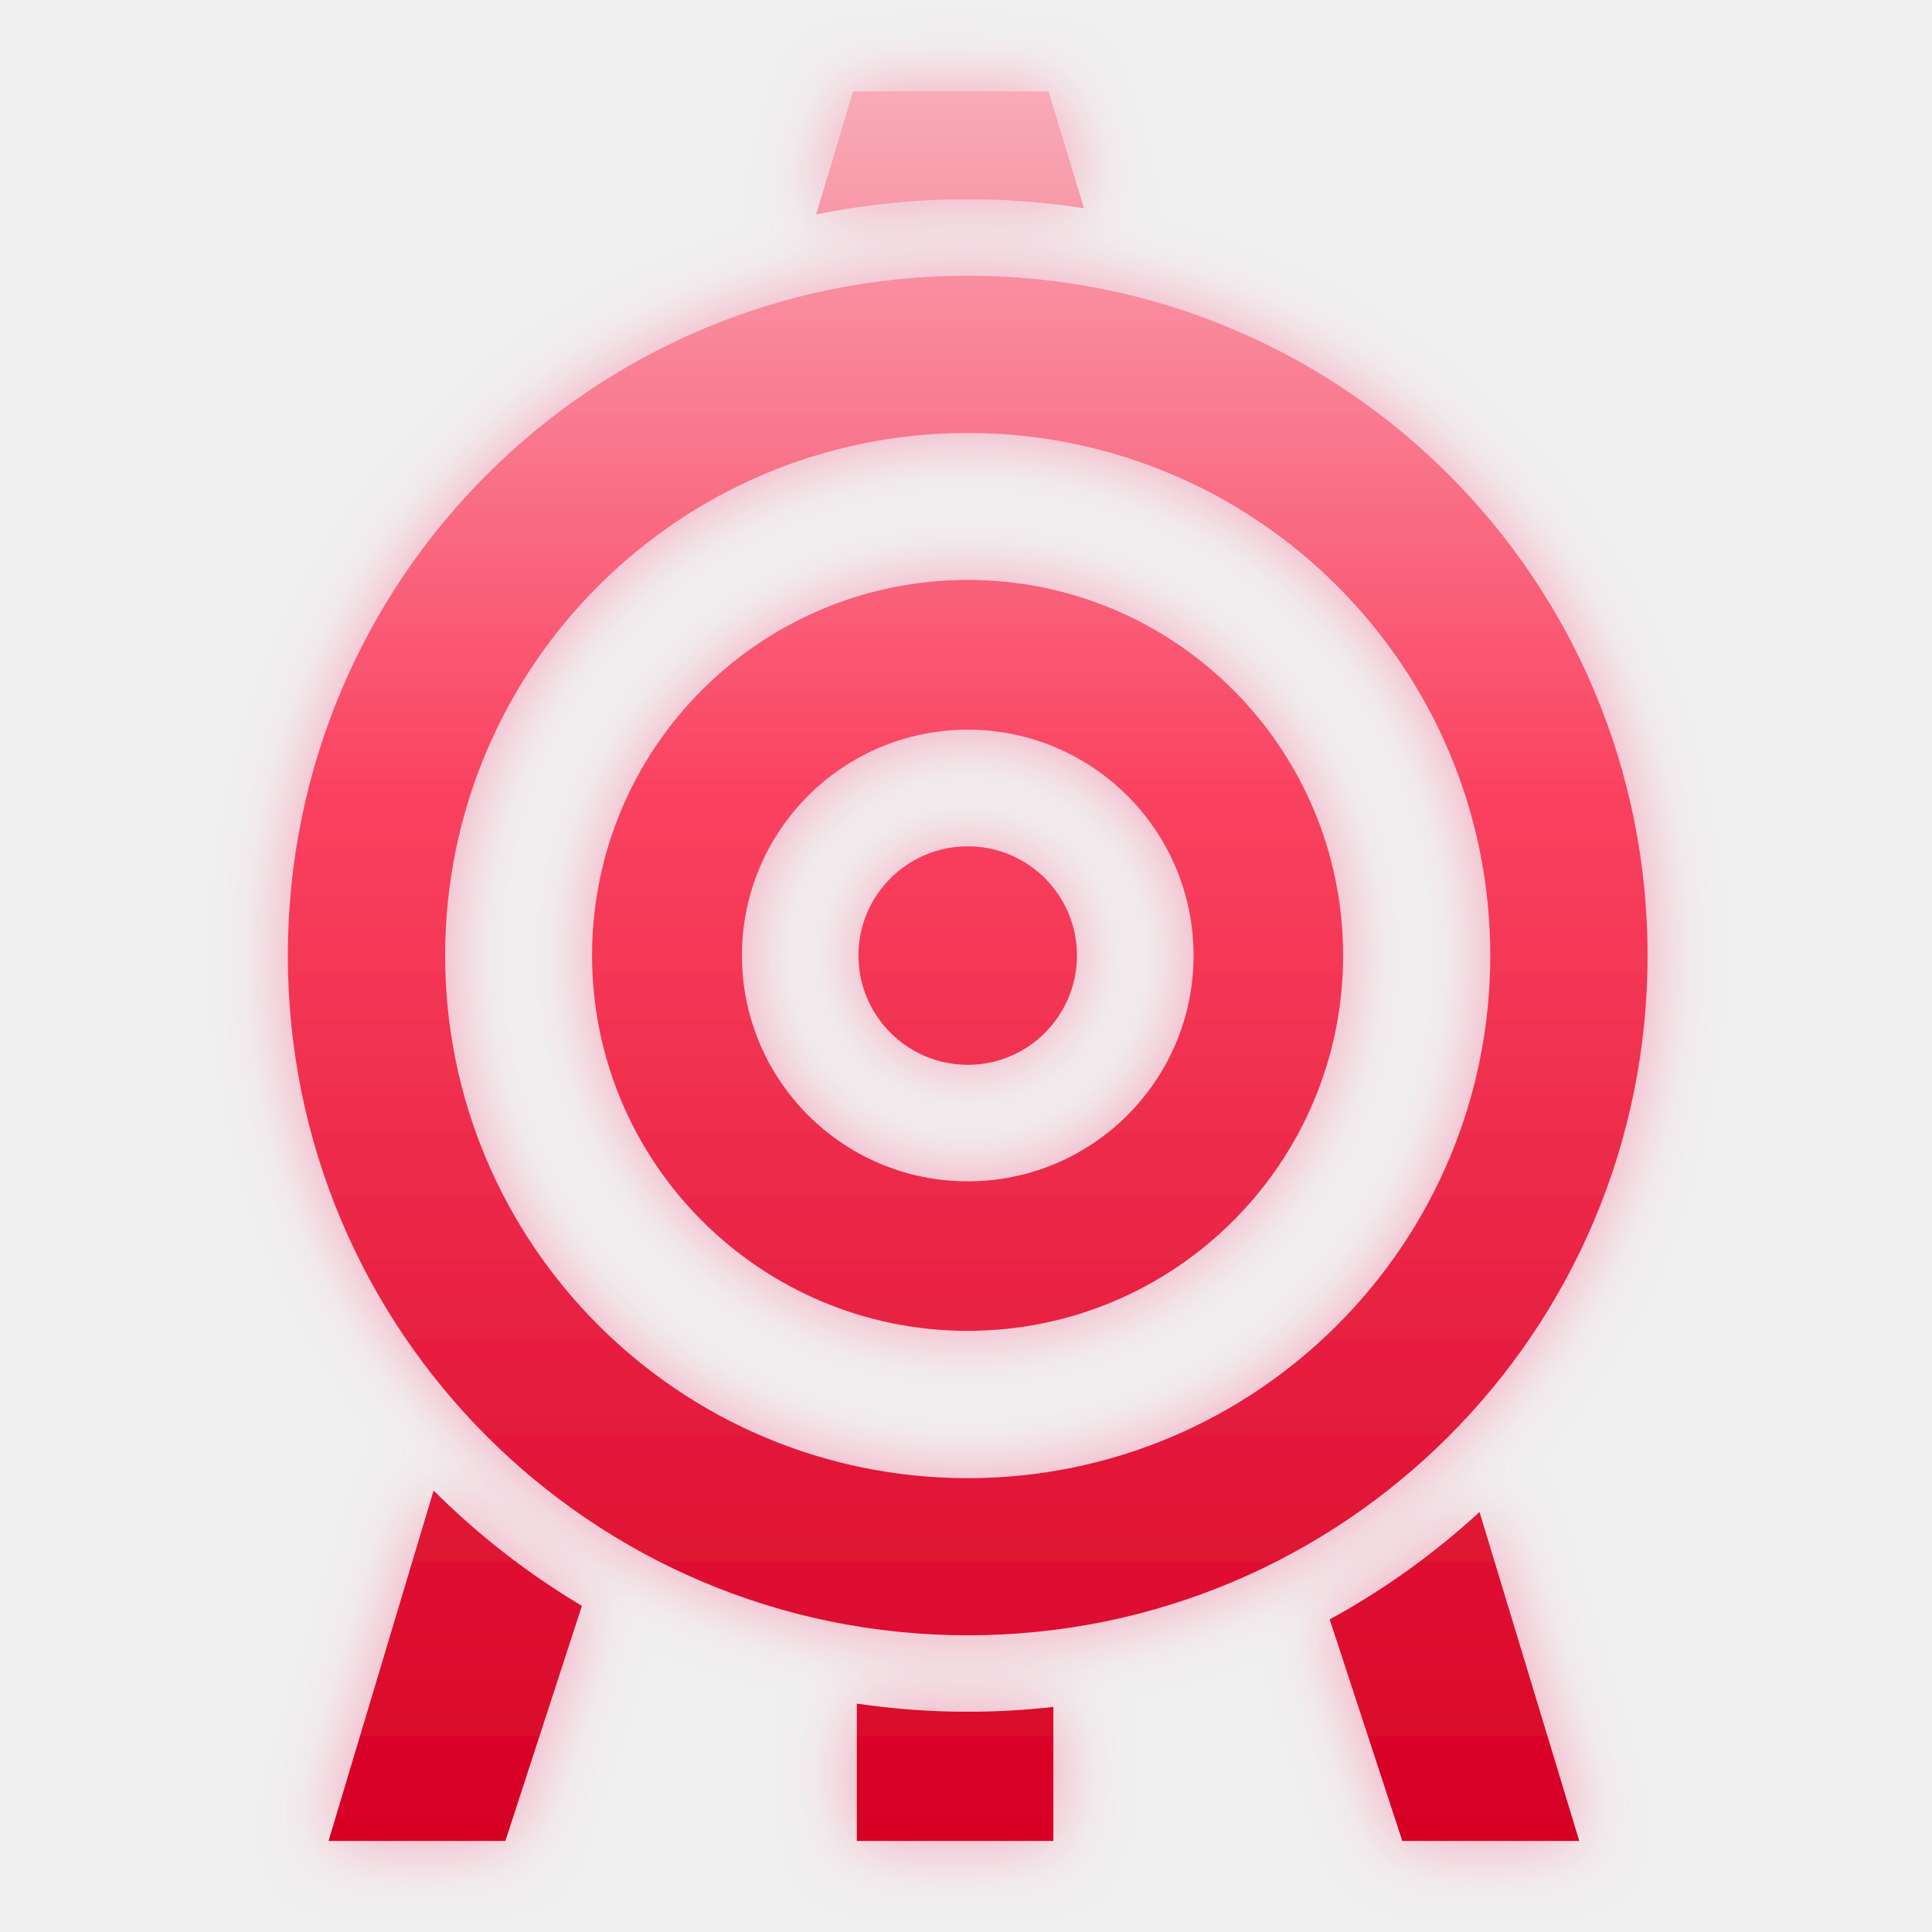
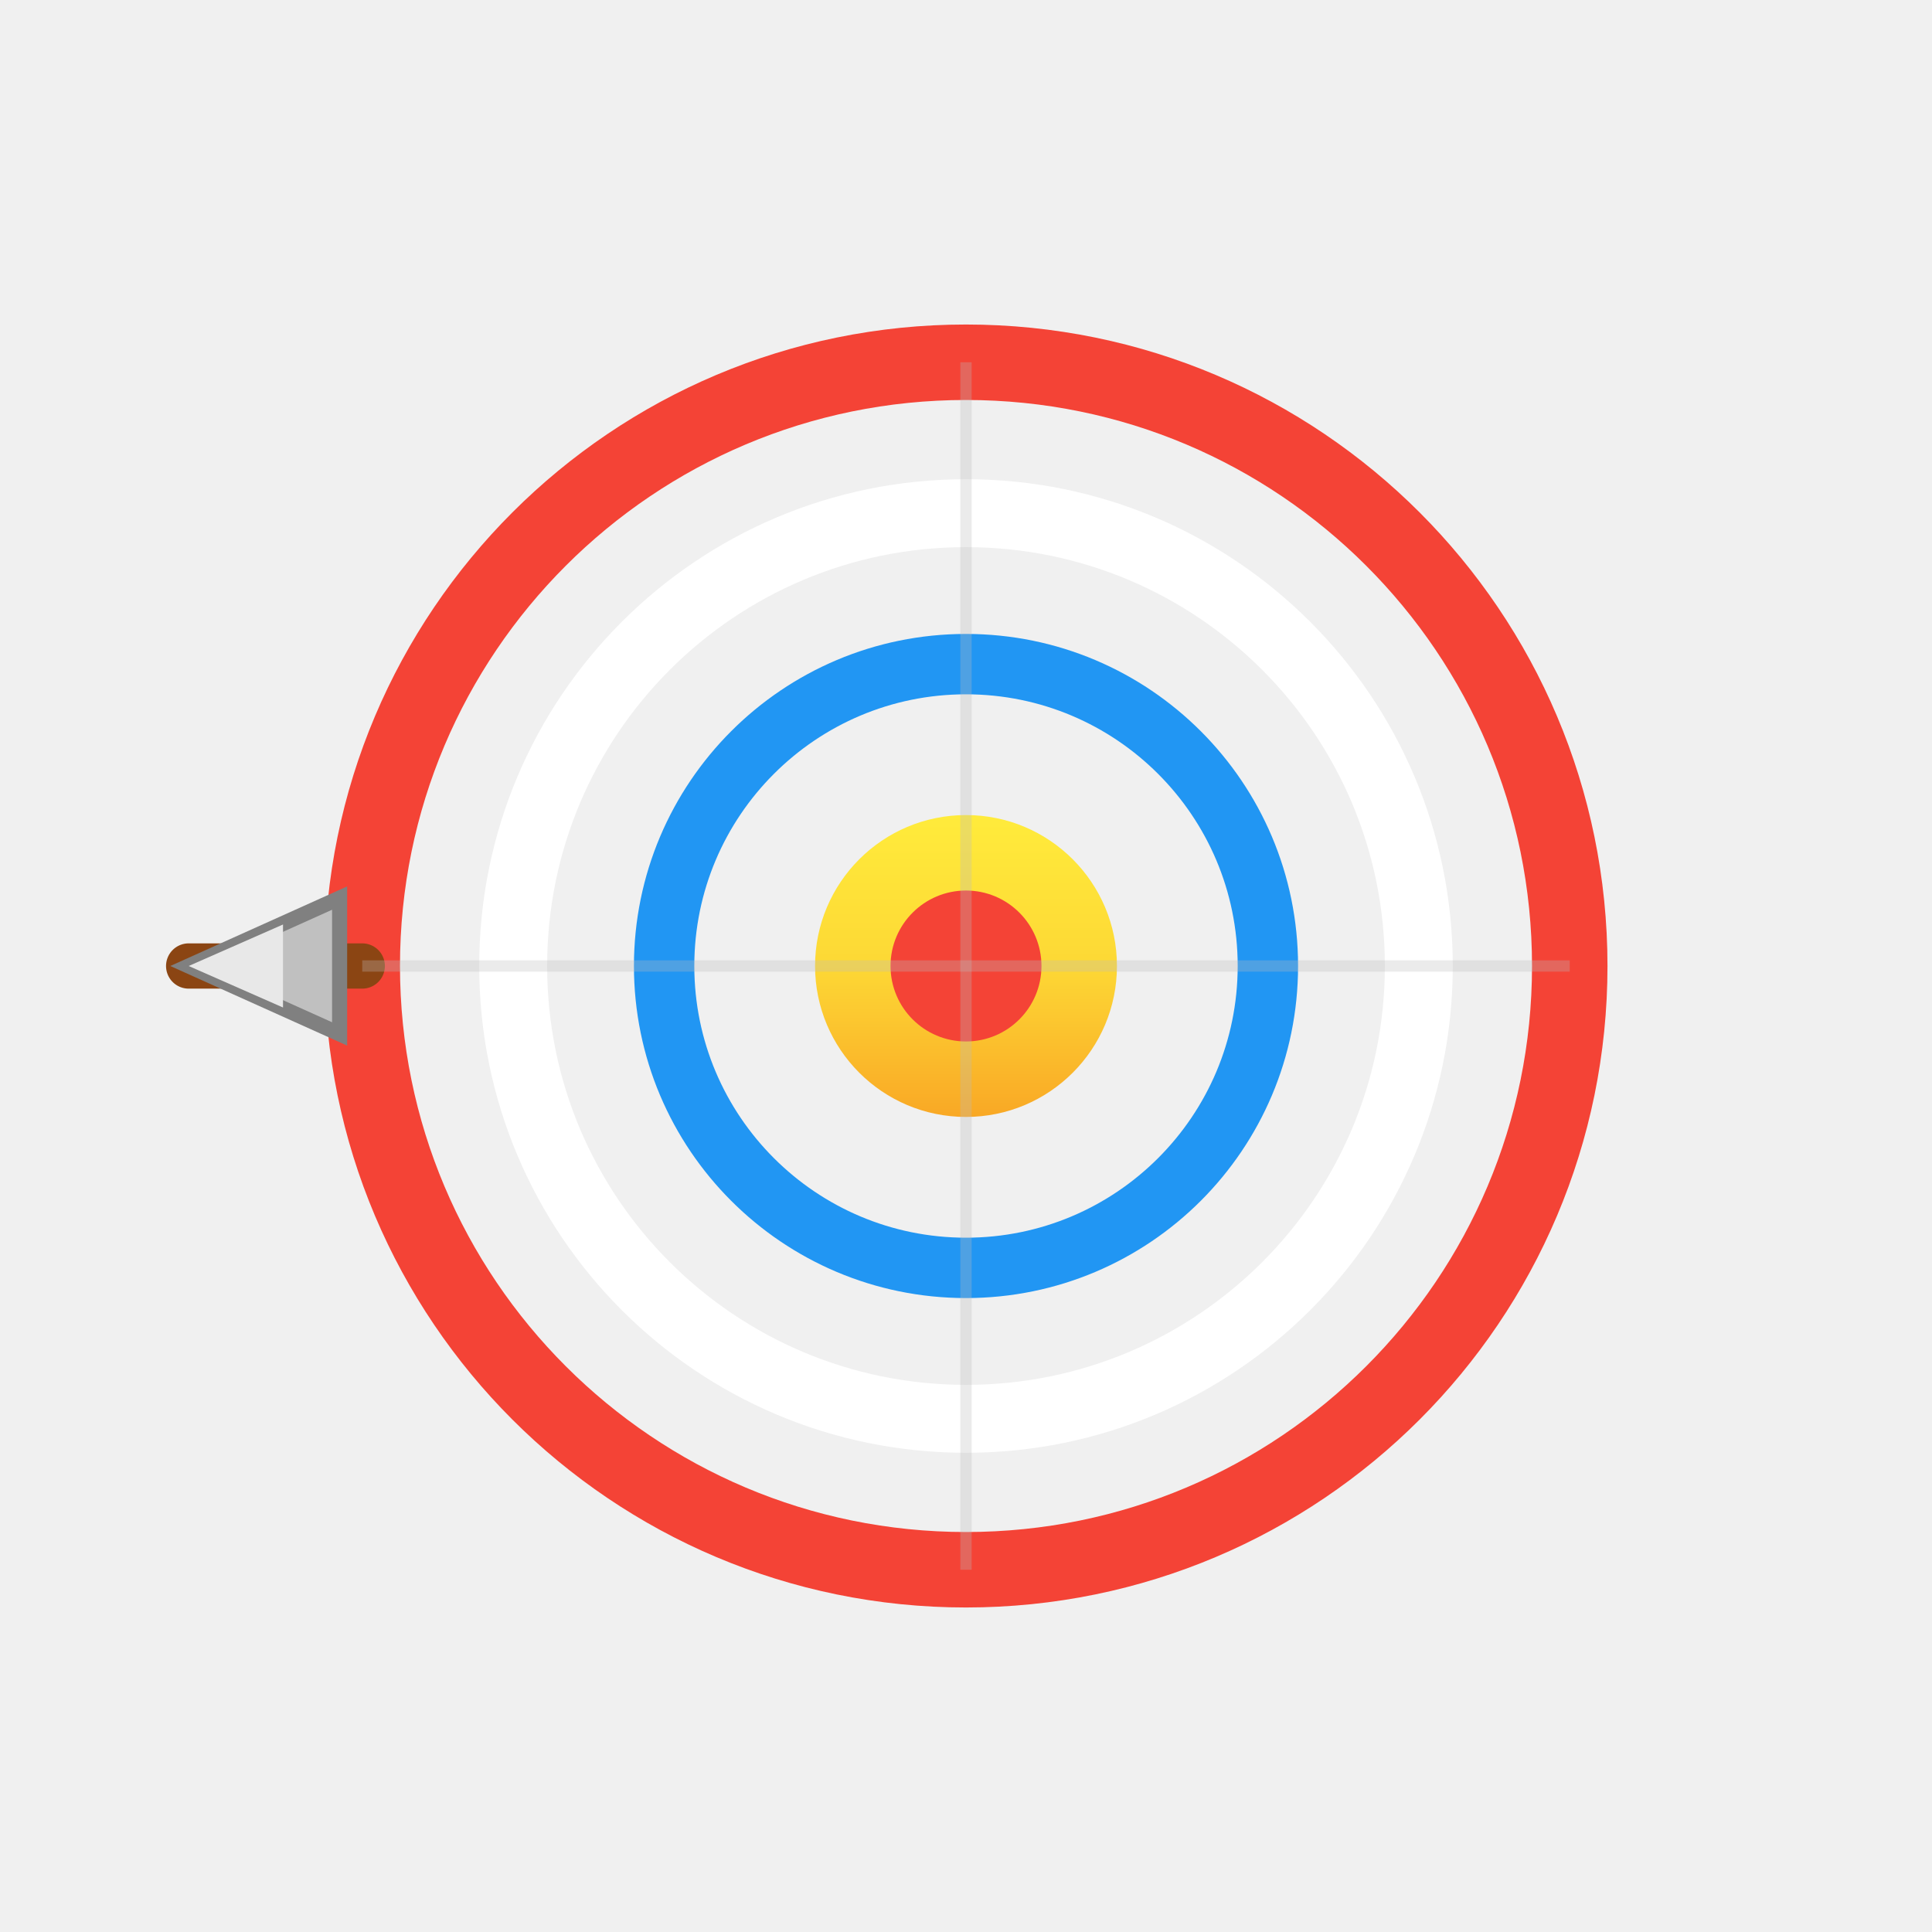
- <svg xmlns="http://www.w3.org/2000/svg" viewBox="0 0 512 512" width="256" height="256">
+ <svg xmlns="http://www.w3.org/2000/svg" viewBox="0 0 512 512">
  <defs>
-     <linearGradient id="g_archery" x1="0.5" y1="0" x2="0.5" y2="1">
-       <stop offset="0" stop-color="#f8aab7" />
-       <stop offset="0.4" stop-color="#fa4260" />
-       <stop offset="1" stop-color="#d60023" />
+     <linearGradient id="g_target" x1="0.5" y1="0" x2="0.5" y2="1">
+       <stop offset="0" stop-color="#FFEB3B" />
+       <stop offset="0.5" stop-color="#FDD835" />
+       <stop offset="1" stop-color="#F9A825" />
    </linearGradient>
-     <filter id="gw_archery" x="-22%" y="-22%" width="144%" height="144%">
-       <feGaussianBlur stdDeviation="9" result="blur" />
-       <feColorMatrix in="blur" type="matrix" values="0 0 0 0 0.978  0 0 0 0 0.123  0 0 0 0 0.265  0 0 0 0.55 0" result="gc" />
-       <feMerge>
-         <feMergeNode in="gc" />
-         <feMergeNode in="SourceGraphic" />
-       </feMerge>
-     </filter>
  </defs>
-   <g filter="url(#gw_archery)">
-     <path fill="url(#g_archery)" d="M226.063 24.22l-9.782 32.624c12.992-2.652 26.423-4.032 40.19-4.032 10.475 0 20.766.82 30.81 2.376l-9.405-30.97h-51.813zm30.406 48.843c-99.627 0-180.19 80.53-180.19 180.156 0 99.624 80.563 180.155 180.19 180.155 99.624 0 180.155-80.53 180.155-180.156 0-99.627-80.53-180.157-180.156-180.157zm0 41.687c76.482 0 138.467 61.985 138.467 138.47 0 76.482-61.985 138.5-138.468 138.5-76.485 0-138.5-62.018-138.5-138.5 0-76.485 62.015-138.47 138.5-138.47zm-.033 38.938c-54.96 0-99.53 44.54-99.53 99.5s44.57 99.5 99.53 99.5 99.5-44.54 99.5-99.5-44.54-99.5-99.5-99.5zm.032 39.687c33.052 0 59.842 26.79 59.842 59.844 0 33.052-26.79 59.843-59.843 59.843-33.055 0-59.845-26.79-59.845-59.844 0-33.055 26.79-59.845 59.844-59.845zm0 30.906c-15.993 0-28.97 12.947-28.97 28.94 0 15.99 12.977 28.968 28.97 28.968 15.99 0 28.936-12.977 28.936-28.97 0-15.99-12.945-28.937-28.937-28.937zM114.905 395l-27.844 92.875h46.876l20.28-62.313c-14.35-8.54-27.56-18.833-39.312-30.562zm277.188 5.688c-11.982 11.026-25.324 20.595-39.72 28.468l19.25 58.72h46.907l-26.436-87.188zm-165.03 50.78v36.407h52.092v-35.53c-7.45.84-15.015 1.28-22.687 1.28-9.99 0-19.81-.74-29.408-2.156z" />
-   </g>
+   <circle cx="256" cy="256" r="160" fill="none" stroke="#F44336" stroke-width="20" />
+   <circle cx="256" cy="256" r="120" fill="none" stroke="#FFFFFF" stroke-width="18" />
+   <circle cx="256" cy="256" r="80" fill="none" stroke="#2196F3" stroke-width="16" />
+   <circle cx="256" cy="256" r="40" fill="url(#g_target)" />
+   <circle cx="256" cy="256" r="20" fill="#F44336" />
+   <line x1="96" y1="256" x2="50" y2="256" stroke="#8B4513" stroke-width="12" stroke-linecap="round" />
+   <path d="M50 256 L90 238 L90 274 Z" fill="#C0C0C0" stroke="#808080" stroke-width="4" />
+   <path d="M50 256 L75 245 L75 267 Z" fill="#E8E8E8" />
+   <line x1="256" y1="96" x2="256" y2="416" stroke="#BDBDBD" stroke-width="3" opacity="0.3" />
+   <line x1="96" y1="256" x2="416" y2="256" stroke="#BDBDBD" stroke-width="3" opacity="0.3" />
</svg>
